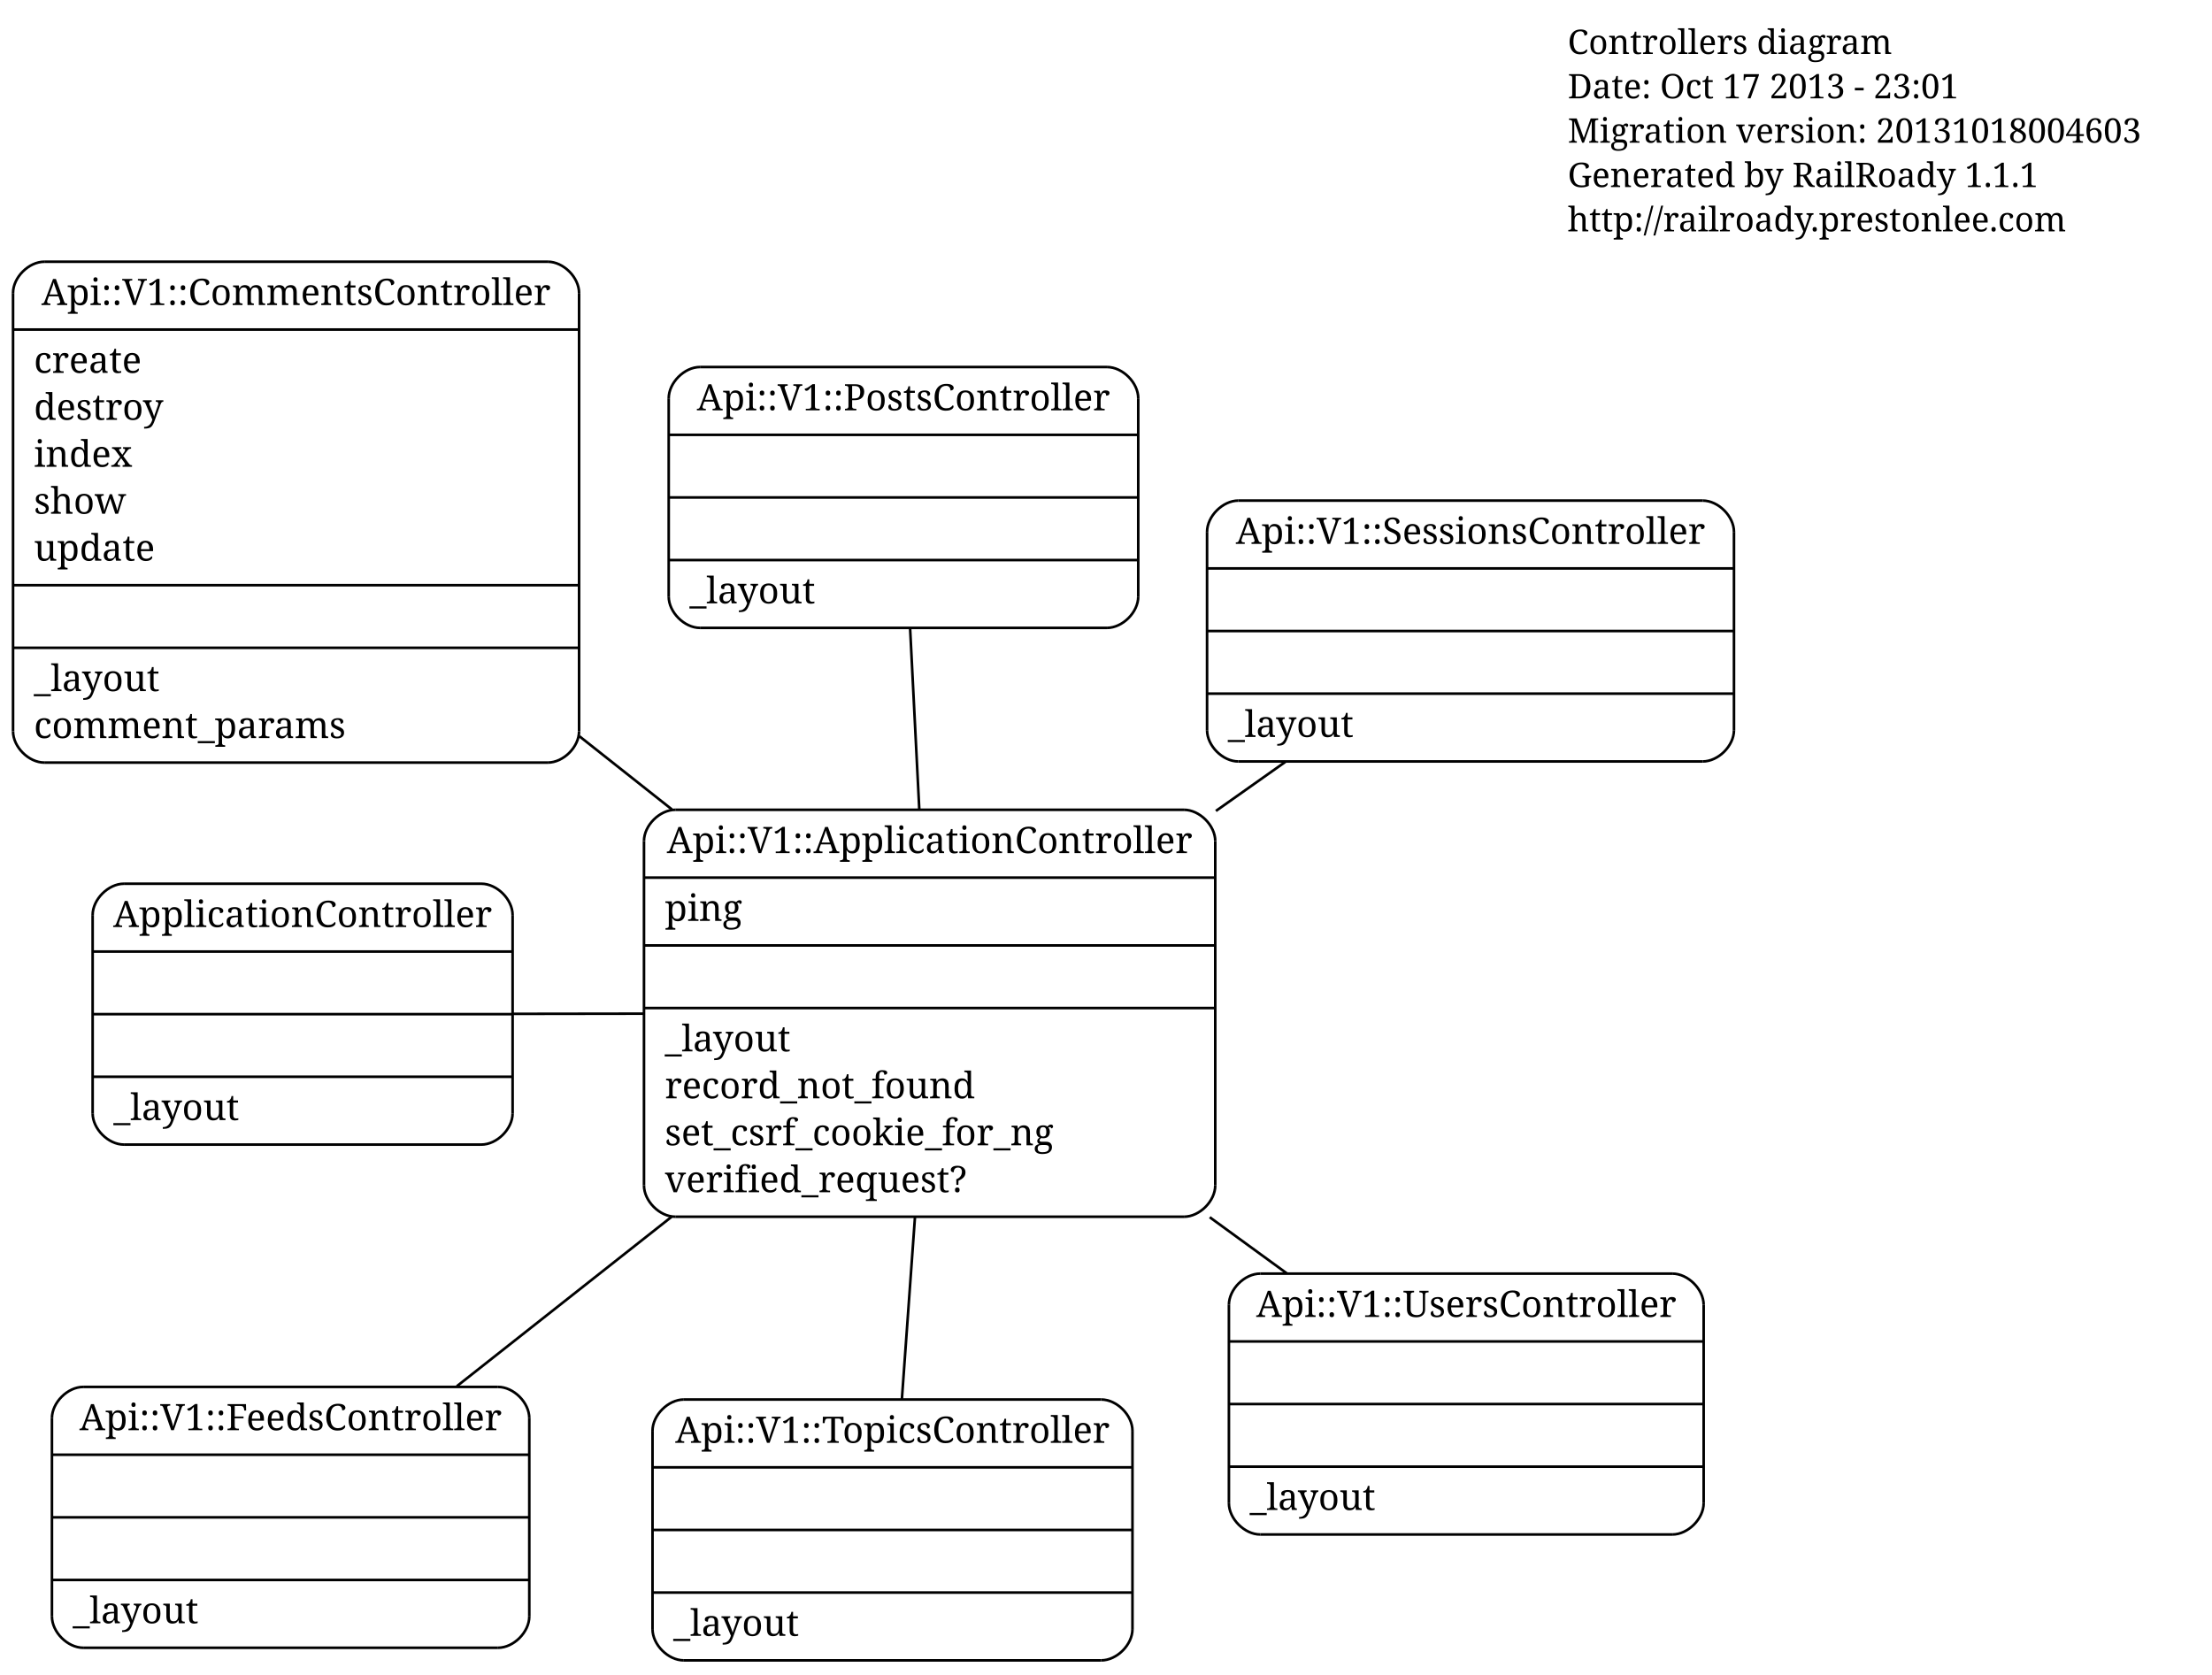
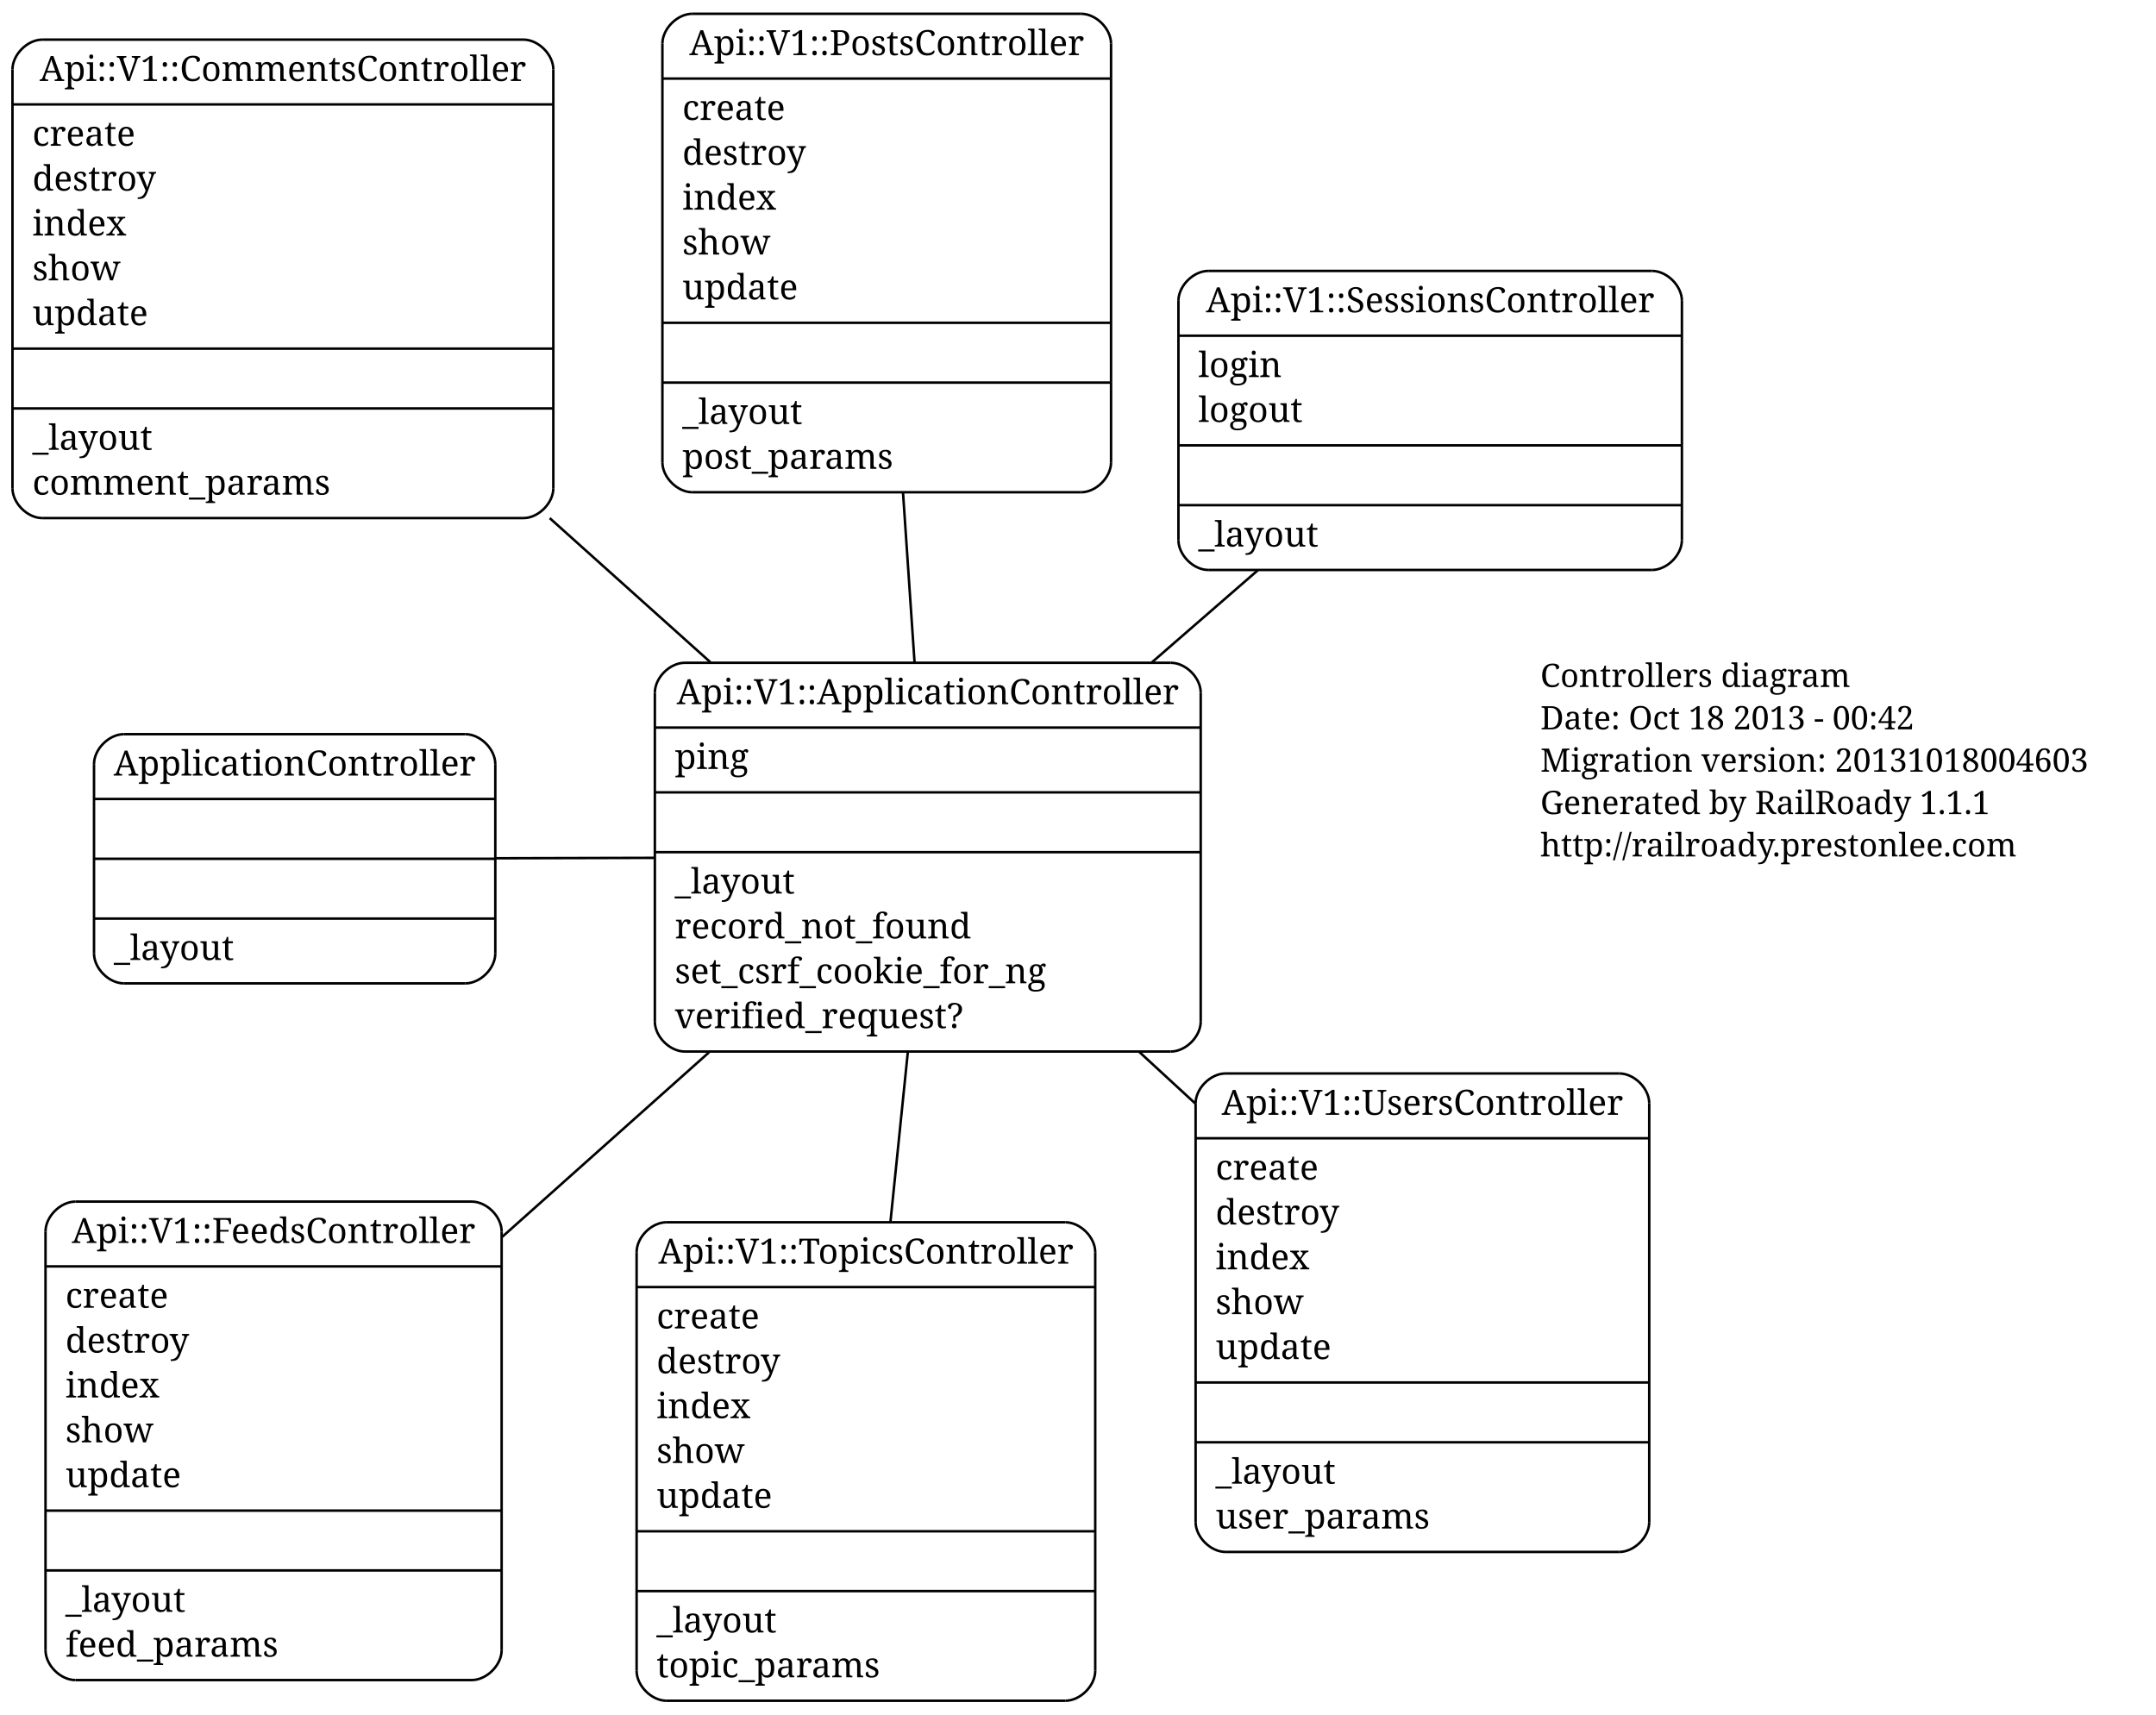
- <svg xmlns="http://www.w3.org/2000/svg" width="848pt" height="642pt" viewBox="0.00 0.00 848.00 642.00">
-   <g id="graph1" class="graph" transform="scale(1 1) rotate(0) translate(4 638)">
-     <polygon fill="white" stroke="white" points="-4,5 -4,-638 845,-638 845,5 -4,5" />
+ <svg xmlns="http://www.w3.org/2000/svg" width="865pt" height="688pt" viewBox="0.00 0.00 865.00 687.94">
+   <g id="graph1" class="graph" transform="scale(1 1) rotate(0) translate(4 683.943)">
+     <polygon fill="white" stroke="white" points="-4,5 -4,-683.943 862,-683.943 862,5 -4,5" />
    <g id="node1" class="node">
-       <text text-anchor="start" x="597" y="-617.3" font-family="Times Roman,serif" font-size="13.00">Controllers diagram</text>
-       <text text-anchor="start" x="597" y="-600.3" font-family="Times Roman,serif" font-size="13.00">Date: Oct 17 2013 - 23:01</text>
-       <text text-anchor="start" x="597" y="-583.3" font-family="Times Roman,serif" font-size="13.00">Migration version: 20131018004603</text>
-       <text text-anchor="start" x="597" y="-566.3" font-family="Times Roman,serif" font-size="13.00">Generated by RailRoady 1.1.1</text>
-       <text text-anchor="start" x="597" y="-549.3" font-family="Times Roman,serif" font-size="13.00">http://railroady.prestonlee.com</text>
+       <text text-anchor="start" x="614" y="-408.3" font-family="Times Roman,serif" font-size="13.00">Controllers diagram</text>
+       <text text-anchor="start" x="614" y="-391.3" font-family="Times Roman,serif" font-size="13.00">Date: Oct 18 2013 - 00:42</text>
+       <text text-anchor="start" x="614" y="-374.3" font-family="Times Roman,serif" font-size="13.00">Migration version: 20131018004603</text>
+       <text text-anchor="start" x="614" y="-357.3" font-family="Times Roman,serif" font-size="13.00">Generated by RailRoady 1.1.1</text>
+       <text text-anchor="start" x="614" y="-340.3" font-family="Times Roman,serif" font-size="13.00">http://railroady.prestonlee.com</text>
    </g>
    <g id="node2" class="node">
-       <polyline fill="none" stroke="black" points="43.514,-199.225 180.514,-199.225 " />
-       <path fill="none" stroke="black" d="M180.514,-199.225C186.514,-199.225 192.514,-205.225 192.514,-211.225" />
-       <polyline fill="none" stroke="black" points="192.514,-211.225 192.514,-287.225 " />
-       <path fill="none" stroke="black" d="M192.514,-287.225C192.514,-293.225 186.514,-299.225 180.514,-299.225" />
-       <polyline fill="none" stroke="black" points="180.514,-299.225 43.514,-299.225 " />
-       <path fill="none" stroke="black" d="M43.514,-299.225C37.514,-299.225 31.514,-293.225 31.514,-287.225" />
-       <polyline fill="none" stroke="black" points="31.514,-287.225 31.514,-211.225 " />
-       <path fill="none" stroke="black" d="M31.514,-211.225C31.514,-205.225 37.514,-199.225 43.514,-199.225" />
-       <text text-anchor="middle" x="112.014" y="-282.625" font-family="Times Roman,serif" font-size="14.00">ApplicationController</text>
-       <polyline fill="none" stroke="black" points="31.514,-273.225 192.514,-273.225 " />
-       <polyline fill="none" stroke="black" points="31.514,-249.225 192.514,-249.225 " />
-       <polyline fill="none" stroke="black" points="31.514,-225.225 192.514,-225.225 " />
-       <text text-anchor="start" x="39.514" y="-208.625" font-family="Times Roman,serif" font-size="14.00">_layout</text>
+       <polyline fill="none" stroke="black" points="45.718,-289.361 182.718,-289.361 " />
+       <path fill="none" stroke="black" d="M182.718,-289.361C188.718,-289.361 194.718,-295.361 194.718,-301.361" />
+       <polyline fill="none" stroke="black" points="194.718,-301.361 194.718,-377.361 " />
+       <path fill="none" stroke="black" d="M194.718,-377.361C194.718,-383.361 188.718,-389.361 182.718,-389.361" />
+       <polyline fill="none" stroke="black" points="182.718,-389.361 45.718,-389.361 " />
+       <path fill="none" stroke="black" d="M45.718,-389.361C39.718,-389.361 33.718,-383.361 33.718,-377.361" />
+       <polyline fill="none" stroke="black" points="33.718,-377.361 33.718,-301.361 " />
+       <path fill="none" stroke="black" d="M33.718,-301.361C33.718,-295.361 39.718,-289.361 45.718,-289.361" />
+       <text text-anchor="middle" x="114.218" y="-372.761" font-family="Times Roman,serif" font-size="14.00">ApplicationController</text>
+       <polyline fill="none" stroke="black" points="33.718,-363.361 194.718,-363.361 " />
+       <polyline fill="none" stroke="black" points="33.718,-339.361 194.718,-339.361 " />
+       <polyline fill="none" stroke="black" points="33.718,-315.361 194.718,-315.361 " />
+       <text text-anchor="start" x="41.718" y="-298.761" font-family="Times Roman,serif" font-size="14.00">_layout</text>
    </g>
    <g id="node6" class="node">
-       <polyline fill="none" stroke="black" points="254.882,-171.571 449.882,-171.571 " />
-       <path fill="none" stroke="black" d="M449.882,-171.571C455.882,-171.571 461.882,-177.571 461.882,-183.571" />
-       <polyline fill="none" stroke="black" points="461.882,-183.571 461.882,-315.571 " />
-       <path fill="none" stroke="black" d="M461.882,-315.571C461.882,-321.571 455.882,-327.571 449.882,-327.571" />
-       <polyline fill="none" stroke="black" points="449.882,-327.571 254.882,-327.571 " />
-       <path fill="none" stroke="black" d="M254.882,-327.571C248.882,-327.571 242.882,-321.571 242.882,-315.571" />
-       <polyline fill="none" stroke="black" points="242.882,-315.571 242.882,-183.571 " />
-       <path fill="none" stroke="black" d="M242.882,-183.571C242.882,-177.571 248.882,-171.571 254.882,-171.571" />
-       <text text-anchor="middle" x="352.382" y="-310.971" font-family="Times Roman,serif" font-size="14.00">Api::V1::ApplicationController</text>
-       <polyline fill="none" stroke="black" points="242.882,-301.571 461.882,-301.571 " />
-       <text text-anchor="start" x="250.882" y="-284.971" font-family="Times Roman,serif" font-size="14.00">ping</text>
-       <polyline fill="none" stroke="black" points="242.882,-275.571 461.882,-275.571 " />
-       <polyline fill="none" stroke="black" points="242.882,-251.571 461.882,-251.571 " />
-       <text text-anchor="start" x="250.882" y="-234.971" font-family="Times Roman,serif" font-size="14.00">_layout</text>
-       <text text-anchor="start" x="250.882" y="-216.971" font-family="Times Roman,serif" font-size="14.00">record_not_found</text>
-       <text text-anchor="start" x="250.882" y="-198.971" font-family="Times Roman,serif" font-size="14.00">set_csrf_cookie_for_ng</text>
-       <text text-anchor="start" x="250.882" y="-180.971" font-family="Times Roman,serif" font-size="14.00">verified_request?</text>
+       <polyline fill="none" stroke="black" points="270.733,-262.015 465.733,-262.015 " />
+       <path fill="none" stroke="black" d="M465.733,-262.015C471.733,-262.015 477.733,-268.015 477.733,-274.015" />
+       <polyline fill="none" stroke="black" points="477.733,-274.015 477.733,-406.015 " />
+       <path fill="none" stroke="black" d="M477.733,-406.015C477.733,-412.015 471.733,-418.015 465.733,-418.015" />
+       <polyline fill="none" stroke="black" points="465.733,-418.015 270.733,-418.015 " />
+       <path fill="none" stroke="black" d="M270.733,-418.015C264.733,-418.015 258.733,-412.015 258.733,-406.015" />
+       <polyline fill="none" stroke="black" points="258.733,-406.015 258.733,-274.015 " />
+       <path fill="none" stroke="black" d="M258.733,-274.015C258.733,-268.015 264.733,-262.015 270.733,-262.015" />
+       <text text-anchor="middle" x="368.233" y="-401.415" font-family="Times Roman,serif" font-size="14.00">Api::V1::ApplicationController</text>
+       <polyline fill="none" stroke="black" points="258.733,-392.015 477.733,-392.015 " />
+       <text text-anchor="start" x="266.733" y="-375.415" font-family="Times Roman,serif" font-size="14.00">ping</text>
+       <polyline fill="none" stroke="black" points="258.733,-366.015 477.733,-366.015 " />
+       <polyline fill="none" stroke="black" points="258.733,-342.015 477.733,-342.015 " />
+       <text text-anchor="start" x="266.733" y="-325.415" font-family="Times Roman,serif" font-size="14.00">_layout</text>
+       <text text-anchor="start" x="266.733" y="-307.415" font-family="Times Roman,serif" font-size="14.00">record_not_found</text>
+       <text text-anchor="start" x="266.733" y="-289.415" font-family="Times Roman,serif" font-size="14.00">set_csrf_cookie_for_ng</text>
+       <text text-anchor="start" x="266.733" y="-271.415" font-family="Times Roman,serif" font-size="14.00">verified_request?</text>
    </g>
    <g id="edge8" class="edge">
-       <path fill="none" stroke="black" d="M192.722,-249.341C208.815,-249.364 225.971,-249.389 242.845,-249.413" />
+       <path fill="none" stroke="black" d="M194.939,-339.569C215.132,-339.621 237.133,-339.677 258.472,-339.732" />
    </g>
    <g id="node3" class="node">
-       <polyline fill="none" stroke="black" points="470.743,-346.099 648.743,-346.099 " />
-       <path fill="none" stroke="black" d="M648.743,-346.099C654.743,-346.099 660.743,-352.099 660.743,-358.099" />
-       <polyline fill="none" stroke="black" points="660.743,-358.099 660.743,-434.099 " />
-       <path fill="none" stroke="black" d="M660.743,-434.099C660.743,-440.099 654.743,-446.099 648.743,-446.099" />
-       <polyline fill="none" stroke="black" points="648.743,-446.099 470.743,-446.099 " />
-       <path fill="none" stroke="black" d="M470.743,-446.099C464.743,-446.099 458.743,-440.099 458.743,-434.099" />
-       <polyline fill="none" stroke="black" points="458.743,-434.099 458.743,-358.099 " />
-       <path fill="none" stroke="black" d="M458.743,-358.099C458.743,-352.099 464.743,-346.099 470.743,-346.099" />
-       <text text-anchor="middle" x="559.743" y="-429.499" font-family="Times Roman,serif" font-size="14.00">Api::V1::SessionsController</text>
-       <polyline fill="none" stroke="black" points="458.743,-420.099 660.743,-420.099 " />
-       <polyline fill="none" stroke="black" points="458.743,-396.099 660.743,-396.099 " />
-       <polyline fill="none" stroke="black" points="458.743,-372.099 660.743,-372.099 " />
-       <text text-anchor="start" x="466.743" y="-355.499" font-family="Times Roman,serif" font-size="14.00">_layout</text>
+       <polyline fill="none" stroke="black" points="480.793,-455.257 658.793,-455.257 " />
+       <path fill="none" stroke="black" d="M658.793,-455.257C664.793,-455.257 670.793,-461.257 670.793,-467.257" />
+       <polyline fill="none" stroke="black" points="670.793,-467.257 670.793,-563.257 " />
+       <path fill="none" stroke="black" d="M670.793,-563.257C670.793,-569.257 664.793,-575.257 658.793,-575.257" />
+       <polyline fill="none" stroke="black" points="658.793,-575.257 480.793,-575.257 " />
+       <path fill="none" stroke="black" d="M480.793,-575.257C474.793,-575.257 468.793,-569.257 468.793,-563.257" />
+       <polyline fill="none" stroke="black" points="468.793,-563.257 468.793,-467.257 " />
+       <path fill="none" stroke="black" d="M468.793,-467.257C468.793,-461.257 474.793,-455.257 480.793,-455.257" />
+       <text text-anchor="middle" x="569.793" y="-558.657" font-family="Times Roman,serif" font-size="14.00">Api::V1::SessionsController</text>
+       <polyline fill="none" stroke="black" points="468.793,-549.257 670.793,-549.257 " />
+       <text text-anchor="start" x="476.793" y="-532.657" font-family="Times Roman,serif" font-size="14.00">login</text>
+       <text text-anchor="start" x="476.793" y="-514.657" font-family="Times Roman,serif" font-size="14.00">logout</text>
+       <polyline fill="none" stroke="black" points="468.793,-505.257 670.793,-505.257 " />
+       <polyline fill="none" stroke="black" points="468.793,-481.257 670.793,-481.257 " />
+       <text text-anchor="start" x="476.793" y="-464.657" font-family="Times Roman,serif" font-size="14.00">_layout</text>
    </g>
    <g id="node4" class="node">
-       <polyline fill="none" stroke="black" points="258.15,-1.5 418.15,-1.5 " />
-       <path fill="none" stroke="black" d="M418.15,-1.5C424.15,-1.5 430.15,-7.5 430.15,-13.5" />
-       <polyline fill="none" stroke="black" points="430.15,-13.5 430.15,-89.5 " />
-       <path fill="none" stroke="black" d="M430.15,-89.5C430.15,-95.5 424.15,-101.5 418.15,-101.5" />
-       <polyline fill="none" stroke="black" points="418.15,-101.5 258.15,-101.5 " />
-       <path fill="none" stroke="black" d="M258.15,-101.5C252.15,-101.5 246.15,-95.5 246.15,-89.5" />
-       <polyline fill="none" stroke="black" points="246.15,-89.5 246.15,-13.5 " />
-       <path fill="none" stroke="black" d="M246.15,-13.5C246.15,-7.5 252.15,-1.5 258.15,-1.5" />
-       <text text-anchor="middle" x="338.15" y="-84.9" font-family="Times Roman,serif" font-size="14.00">Api::V1::TopicsController</text>
-       <polyline fill="none" stroke="black" points="246.15,-75.5 430.15,-75.5 " />
-       <polyline fill="none" stroke="black" points="246.15,-51.5 430.15,-51.5 " />
-       <polyline fill="none" stroke="black" points="246.15,-27.5 430.15,-27.5 " />
-       <text text-anchor="start" x="254.15" y="-10.9" font-family="Times Roman,serif" font-size="14.00">_layout</text>
+       <polyline fill="none" stroke="black" points="263.414,-1.5 423.414,-1.5 " />
+       <path fill="none" stroke="black" d="M423.414,-1.5C429.414,-1.5 435.414,-7.5 435.414,-13.5" />
+       <polyline fill="none" stroke="black" points="435.414,-13.5 435.414,-181.5 " />
+       <path fill="none" stroke="black" d="M435.414,-181.5C435.414,-187.5 429.414,-193.5 423.414,-193.5" />
+       <polyline fill="none" stroke="black" points="423.414,-193.5 263.414,-193.5 " />
+       <path fill="none" stroke="black" d="M263.414,-193.5C257.414,-193.5 251.414,-187.5 251.414,-181.5" />
+       <polyline fill="none" stroke="black" points="251.414,-181.5 251.414,-13.5 " />
+       <path fill="none" stroke="black" d="M251.414,-13.5C251.414,-7.5 257.414,-1.5 263.414,-1.5" />
+       <text text-anchor="middle" x="343.414" y="-176.9" font-family="Times Roman,serif" font-size="14.00">Api::V1::TopicsController</text>
+       <polyline fill="none" stroke="black" points="251.414,-167.5 435.414,-167.5 " />
+       <text text-anchor="start" x="259.414" y="-150.9" font-family="Times Roman,serif" font-size="14.00">create</text>
+       <text text-anchor="start" x="259.414" y="-132.9" font-family="Times Roman,serif" font-size="14.00">destroy</text>
+       <text text-anchor="start" x="259.414" y="-114.9" font-family="Times Roman,serif" font-size="14.00">index</text>
+       <text text-anchor="start" x="259.414" y="-96.9" font-family="Times Roman,serif" font-size="14.00">show</text>
+       <text text-anchor="start" x="259.414" y="-78.9" font-family="Times Roman,serif" font-size="14.00">update</text>
+       <polyline fill="none" stroke="black" points="251.414,-69.5 435.414,-69.5 " />
+       <polyline fill="none" stroke="black" points="251.414,-45.5 435.414,-45.5 " />
+       <text text-anchor="start" x="259.414" y="-28.9" font-family="Times Roman,serif" font-size="14.00">_layout</text>
+       <text text-anchor="start" x="259.414" y="-10.9" font-family="Times Roman,serif" font-size="14.00">topic_params</text>
    </g>
    <g id="node5" class="node">
-       <polyline fill="none" stroke="black" points="264.361,-397.304 420.361,-397.304 " />
-       <path fill="none" stroke="black" d="M420.361,-397.304C426.361,-397.304 432.361,-403.304 432.361,-409.304" />
-       <polyline fill="none" stroke="black" points="432.361,-409.304 432.361,-485.304 " />
-       <path fill="none" stroke="black" d="M432.361,-485.304C432.361,-491.304 426.361,-497.304 420.361,-497.304" />
-       <polyline fill="none" stroke="black" points="420.361,-497.304 264.361,-497.304 " />
-       <path fill="none" stroke="black" d="M264.361,-497.304C258.361,-497.304 252.361,-491.304 252.361,-485.304" />
-       <polyline fill="none" stroke="black" points="252.361,-485.304 252.361,-409.304 " />
-       <path fill="none" stroke="black" d="M252.361,-409.304C252.361,-403.304 258.361,-397.304 264.361,-397.304" />
-       <text text-anchor="middle" x="342.361" y="-480.704" font-family="Times Roman,serif" font-size="14.00">Api::V1::PostsController</text>
-       <polyline fill="none" stroke="black" points="252.361,-471.304 432.361,-471.304 " />
-       <polyline fill="none" stroke="black" points="252.361,-447.304 432.361,-447.304 " />
-       <polyline fill="none" stroke="black" points="252.361,-423.304 432.361,-423.304 " />
-       <text text-anchor="start" x="260.361" y="-406.704" font-family="Times Roman,serif" font-size="14.00">_layout</text>
+       <polyline fill="none" stroke="black" points="273.759,-486.443 429.759,-486.443 " />
+       <path fill="none" stroke="black" d="M429.759,-486.443C435.759,-486.443 441.759,-492.443 441.759,-498.443" />
+       <polyline fill="none" stroke="black" points="441.759,-498.443 441.759,-666.443 " />
+       <path fill="none" stroke="black" d="M441.759,-666.443C441.759,-672.443 435.759,-678.443 429.759,-678.443" />
+       <polyline fill="none" stroke="black" points="429.759,-678.443 273.759,-678.443 " />
+       <path fill="none" stroke="black" d="M273.759,-678.443C267.759,-678.443 261.759,-672.443 261.759,-666.443" />
+       <polyline fill="none" stroke="black" points="261.759,-666.443 261.759,-498.443 " />
+       <path fill="none" stroke="black" d="M261.759,-498.443C261.759,-492.443 267.759,-486.443 273.759,-486.443" />
+       <text text-anchor="middle" x="351.759" y="-661.843" font-family="Times Roman,serif" font-size="14.00">Api::V1::PostsController</text>
+       <polyline fill="none" stroke="black" points="261.759,-652.443 441.759,-652.443 " />
+       <text text-anchor="start" x="269.759" y="-635.843" font-family="Times Roman,serif" font-size="14.00">create</text>
+       <text text-anchor="start" x="269.759" y="-617.843" font-family="Times Roman,serif" font-size="14.00">destroy</text>
+       <text text-anchor="start" x="269.759" y="-599.843" font-family="Times Roman,serif" font-size="14.00">index</text>
+       <text text-anchor="start" x="269.759" y="-581.843" font-family="Times Roman,serif" font-size="14.00">show</text>
+       <text text-anchor="start" x="269.759" y="-563.843" font-family="Times Roman,serif" font-size="14.00">update</text>
+       <polyline fill="none" stroke="black" points="261.759,-554.443 441.759,-554.443 " />
+       <polyline fill="none" stroke="black" points="261.759,-530.443 441.759,-530.443 " />
+       <text text-anchor="start" x="269.759" y="-513.843" font-family="Times Roman,serif" font-size="14.00">_layout</text>
+       <text text-anchor="start" x="269.759" y="-495.843" font-family="Times Roman,serif" font-size="14.00">post_params</text>
    </g>
    <g id="edge2" class="edge">
-       <path fill="none" stroke="black" d="M462.134,-327.125C471.169,-333.509 480.142,-339.85 488.778,-345.952" />
+       <path fill="none" stroke="black" d="M458.107,-418.154C472.384,-430.567 486.957,-443.237 500.661,-455.152" />
    </g>
    <g id="edge4" class="edge">
-       <path fill="none" stroke="black" d="M346.757,-171.288C345.071,-147.823 343.268,-122.731 341.75,-101.606" />
+       <path fill="none" stroke="black" d="M360.243,-261.947C358.018,-240.207 355.576,-216.338 353.258,-193.688" />
    </g>
    <g id="edge6" class="edge">
-       <path fill="none" stroke="black" d="M348.421,-327.72C347.234,-351.145 345.965,-376.195 344.896,-397.284" />
+       <path fill="none" stroke="black" d="M362.93,-418.055C361.453,-439.787 359.831,-463.648 358.293,-486.289" />
    </g>
    <g id="node7" class="node">
-       <polyline fill="none" stroke="black" points="13,-345.668 206,-345.668 " />
-       <path fill="none" stroke="black" d="M206,-345.668C212,-345.668 218,-351.668 218,-357.668" />
-       <polyline fill="none" stroke="black" points="218,-357.668 218,-525.668 " />
-       <path fill="none" stroke="black" d="M218,-525.668C218,-531.668 212,-537.668 206,-537.668" />
-       <polyline fill="none" stroke="black" points="206,-537.668 13,-537.668 " />
-       <path fill="none" stroke="black" d="M13,-537.668C7,-537.668 1,-531.668 1,-525.668" />
-       <polyline fill="none" stroke="black" points="1,-525.668 1,-357.668 " />
-       <path fill="none" stroke="black" d="M1,-357.668C1,-351.668 7,-345.668 13,-345.668" />
-       <text text-anchor="middle" x="109.5" y="-521.068" font-family="Times Roman,serif" font-size="14.00">Api::V1::CommentsController</text>
-       <polyline fill="none" stroke="black" points="1,-511.668 218,-511.668 " />
-       <text text-anchor="start" x="9" y="-495.068" font-family="Times Roman,serif" font-size="14.00">create</text>
-       <text text-anchor="start" x="9" y="-477.068" font-family="Times Roman,serif" font-size="14.00">destroy</text>
-       <text text-anchor="start" x="9" y="-459.068" font-family="Times Roman,serif" font-size="14.00">index</text>
-       <text text-anchor="start" x="9" y="-441.068" font-family="Times Roman,serif" font-size="14.00">show</text>
-       <text text-anchor="start" x="9" y="-423.068" font-family="Times Roman,serif" font-size="14.00">update</text>
-       <polyline fill="none" stroke="black" points="1,-413.668 218,-413.668 " />
-       <polyline fill="none" stroke="black" points="1,-389.668 218,-389.668 " />
-       <text text-anchor="start" x="9" y="-373.068" font-family="Times Roman,serif" font-size="14.00">_layout</text>
-       <text text-anchor="start" x="9" y="-355.068" font-family="Times Roman,serif" font-size="14.00">comment_params</text>
+       <polyline fill="none" stroke="black" points="13,-476.074 206,-476.074 " />
+       <path fill="none" stroke="black" d="M206,-476.074C212,-476.074 218,-482.074 218,-488.074" />
+       <polyline fill="none" stroke="black" points="218,-488.074 218,-656.074 " />
+       <path fill="none" stroke="black" d="M218,-656.074C218,-662.074 212,-668.074 206,-668.074" />
+       <polyline fill="none" stroke="black" points="206,-668.074 13,-668.074 " />
+       <path fill="none" stroke="black" d="M13,-668.074C7,-668.074 1,-662.074 1,-656.074" />
+       <polyline fill="none" stroke="black" points="1,-656.074 1,-488.074 " />
+       <path fill="none" stroke="black" d="M1,-488.074C1,-482.074 7,-476.074 13,-476.074" />
+       <text text-anchor="middle" x="109.5" y="-651.474" font-family="Times Roman,serif" font-size="14.00">Api::V1::CommentsController</text>
+       <polyline fill="none" stroke="black" points="1,-642.074 218,-642.074 " />
+       <text text-anchor="start" x="9" y="-625.474" font-family="Times Roman,serif" font-size="14.00">create</text>
+       <text text-anchor="start" x="9" y="-607.474" font-family="Times Roman,serif" font-size="14.00">destroy</text>
+       <text text-anchor="start" x="9" y="-589.474" font-family="Times Roman,serif" font-size="14.00">index</text>
+       <text text-anchor="start" x="9" y="-571.474" font-family="Times Roman,serif" font-size="14.00">show</text>
+       <text text-anchor="start" x="9" y="-553.474" font-family="Times Roman,serif" font-size="14.00">update</text>
+       <polyline fill="none" stroke="black" points="1,-544.074 218,-544.074 " />
+       <polyline fill="none" stroke="black" points="1,-520.074 218,-520.074 " />
+       <text text-anchor="start" x="9" y="-503.474" font-family="Times Roman,serif" font-size="14.00">_layout</text>
+       <text text-anchor="start" x="9" y="-485.474" font-family="Times Roman,serif" font-size="14.00">comment_params</text>
    </g>
    <g id="edge10" class="edge">
-       <path fill="none" stroke="black" d="M253.592,-327.704C241.904,-336.949 229.925,-346.423 218.109,-355.768" />
+       <path fill="none" stroke="black" d="M280.998,-418.256C260.313,-436.809 238.014,-456.809 216.56,-476.052" />
    </g>
    <g id="node8" class="node">
-       <polyline fill="none" stroke="black" points="27.912,-6.333 186.912,-6.333 " />
-       <path fill="none" stroke="black" d="M186.912,-6.333C192.912,-6.333 198.912,-12.333 198.912,-18.333" />
-       <polyline fill="none" stroke="black" points="198.912,-18.333 198.912,-94.333 " />
-       <path fill="none" stroke="black" d="M198.912,-94.333C198.912,-100.333 192.912,-106.333 186.912,-106.333" />
-       <polyline fill="none" stroke="black" points="186.912,-106.333 27.912,-106.333 " />
-       <path fill="none" stroke="black" d="M27.912,-106.333C21.912,-106.333 15.912,-100.333 15.912,-94.333" />
-       <polyline fill="none" stroke="black" points="15.912,-94.333 15.912,-18.333 " />
-       <path fill="none" stroke="black" d="M15.912,-18.333C15.912,-12.333 21.912,-6.333 27.912,-6.333" />
-       <text text-anchor="middle" x="107.412" y="-89.733" font-family="Times Roman,serif" font-size="14.00">Api::V1::FeedsController</text>
-       <polyline fill="none" stroke="black" points="15.912,-80.333 198.912,-80.333 " />
-       <polyline fill="none" stroke="black" points="15.912,-56.333 198.912,-56.333 " />
-       <polyline fill="none" stroke="black" points="15.912,-32.333 198.912,-32.333 " />
-       <text text-anchor="start" x="23.912" y="-15.733" font-family="Times Roman,serif" font-size="14.00">_layout</text>
+       <polyline fill="none" stroke="black" points="26.259,-9.795 185.259,-9.795 " />
+       <path fill="none" stroke="black" d="M185.259,-9.795C191.259,-9.795 197.259,-15.795 197.259,-21.795" />
+       <polyline fill="none" stroke="black" points="197.259,-21.795 197.259,-189.795 " />
+       <path fill="none" stroke="black" d="M197.259,-189.795C197.259,-195.795 191.259,-201.795 185.259,-201.795" />
+       <polyline fill="none" stroke="black" points="185.259,-201.795 26.259,-201.795 " />
+       <path fill="none" stroke="black" d="M26.259,-201.795C20.259,-201.795 14.259,-195.795 14.259,-189.795" />
+       <polyline fill="none" stroke="black" points="14.259,-189.795 14.259,-21.795 " />
+       <path fill="none" stroke="black" d="M14.259,-21.795C14.259,-15.795 20.259,-9.795 26.259,-9.795" />
+       <text text-anchor="middle" x="105.759" y="-185.195" font-family="Times Roman,serif" font-size="14.00">Api::V1::FeedsController</text>
+       <polyline fill="none" stroke="black" points="14.259,-175.795 197.259,-175.795 " />
+       <text text-anchor="start" x="22.259" y="-159.195" font-family="Times Roman,serif" font-size="14.00">create</text>
+       <text text-anchor="start" x="22.259" y="-141.195" font-family="Times Roman,serif" font-size="14.00">destroy</text>
+       <text text-anchor="start" x="22.259" y="-123.195" font-family="Times Roman,serif" font-size="14.00">index</text>
+       <text text-anchor="start" x="22.259" y="-105.195" font-family="Times Roman,serif" font-size="14.00">show</text>
+       <text text-anchor="start" x="22.259" y="-87.195" font-family="Times Roman,serif" font-size="14.00">update</text>
+       <polyline fill="none" stroke="black" points="14.259,-77.795 197.259,-77.795 " />
+       <polyline fill="none" stroke="black" points="14.259,-53.795 197.259,-53.795 " />
+       <text text-anchor="start" x="22.259" y="-37.195" font-family="Times Roman,serif" font-size="14.00">_layout</text>
+       <text text-anchor="start" x="22.259" y="-19.195" font-family="Times Roman,serif" font-size="14.00">feed_params</text>
    </g>
    <g id="edge12" class="edge">
-       <path fill="none" stroke="black" d="M253.449,-171.531C225.696,-149.638 196.267,-126.424 171.154,-106.614" />
+       <path fill="none" stroke="black" d="M280.468,-261.697C253.792,-237.893 224.414,-211.677 197.484,-187.646" />
    </g>
    <g id="node9" class="node">
-       <polyline fill="none" stroke="black" points="479.12,-49.762 637.12,-49.762 " />
-       <path fill="none" stroke="black" d="M637.12,-49.762C643.12,-49.762 649.12,-55.762 649.12,-61.762" />
-       <polyline fill="none" stroke="black" points="649.12,-61.762 649.12,-137.762 " />
-       <path fill="none" stroke="black" d="M649.12,-137.762C649.12,-143.762 643.12,-149.762 637.12,-149.762" />
-       <polyline fill="none" stroke="black" points="637.12,-149.762 479.12,-149.762 " />
-       <path fill="none" stroke="black" d="M479.12,-149.762C473.12,-149.762 467.12,-143.762 467.12,-137.762" />
-       <polyline fill="none" stroke="black" points="467.12,-137.762 467.12,-61.762 " />
-       <path fill="none" stroke="black" d="M467.12,-61.762C467.12,-55.762 473.12,-49.762 479.12,-49.762" />
-       <text text-anchor="middle" x="558.12" y="-133.162" font-family="Times Roman,serif" font-size="14.00">Api::V1::UsersController</text>
-       <polyline fill="none" stroke="black" points="467.12,-123.762 649.12,-123.762 " />
-       <polyline fill="none" stroke="black" points="467.12,-99.762 649.12,-99.762 " />
-       <polyline fill="none" stroke="black" points="467.12,-75.762 649.12,-75.762 " />
-       <text text-anchor="start" x="475.12" y="-59.162" font-family="Times Roman,serif" font-size="14.00">_layout</text>
+       <polyline fill="none" stroke="black" points="487.685,-61.214 645.685,-61.214 " />
+       <path fill="none" stroke="black" d="M645.685,-61.214C651.685,-61.214 657.685,-67.214 657.685,-73.214" />
+       <polyline fill="none" stroke="black" points="657.685,-73.214 657.685,-241.214 " />
+       <path fill="none" stroke="black" d="M657.685,-241.214C657.685,-247.214 651.685,-253.214 645.685,-253.214" />
+       <polyline fill="none" stroke="black" points="645.685,-253.214 487.685,-253.214 " />
+       <path fill="none" stroke="black" d="M487.685,-253.214C481.685,-253.214 475.685,-247.214 475.685,-241.214" />
+       <polyline fill="none" stroke="black" points="475.685,-241.214 475.685,-73.214 " />
+       <path fill="none" stroke="black" d="M475.685,-73.214C475.685,-67.214 481.685,-61.214 487.685,-61.214" />
+       <text text-anchor="middle" x="566.685" y="-236.614" font-family="Times Roman,serif" font-size="14.00">Api::V1::UsersController</text>
+       <polyline fill="none" stroke="black" points="475.685,-227.214 657.685,-227.214 " />
+       <text text-anchor="start" x="483.685" y="-210.614" font-family="Times Roman,serif" font-size="14.00">create</text>
+       <text text-anchor="start" x="483.685" y="-192.614" font-family="Times Roman,serif" font-size="14.00">destroy</text>
+       <text text-anchor="start" x="483.685" y="-174.614" font-family="Times Roman,serif" font-size="14.00">index</text>
+       <text text-anchor="start" x="483.685" y="-156.614" font-family="Times Roman,serif" font-size="14.00">show</text>
+       <text text-anchor="start" x="483.685" y="-138.614" font-family="Times Roman,serif" font-size="14.00">update</text>
+       <polyline fill="none" stroke="black" points="475.685,-129.214 657.685,-129.214 " />
+       <polyline fill="none" stroke="black" points="475.685,-105.214 657.685,-105.214 " />
+       <text text-anchor="start" x="483.685" y="-88.614" font-family="Times Roman,serif" font-size="14.00">_layout</text>
+       <text text-anchor="start" x="483.685" y="-70.614" font-family="Times Roman,serif" font-size="14.00">user_params</text>
    </g>
    <g id="edge14" class="edge">
-       <path fill="none" stroke="black" d="M459.77,-171.375C469.805,-164.068 479.783,-156.803 489.321,-149.858" />
+       <path fill="none" stroke="black" d="M452.97,-261.961C460.45,-255.071 468.042,-248.078 475.571,-241.142" />
    </g>
  </g>
</svg>
